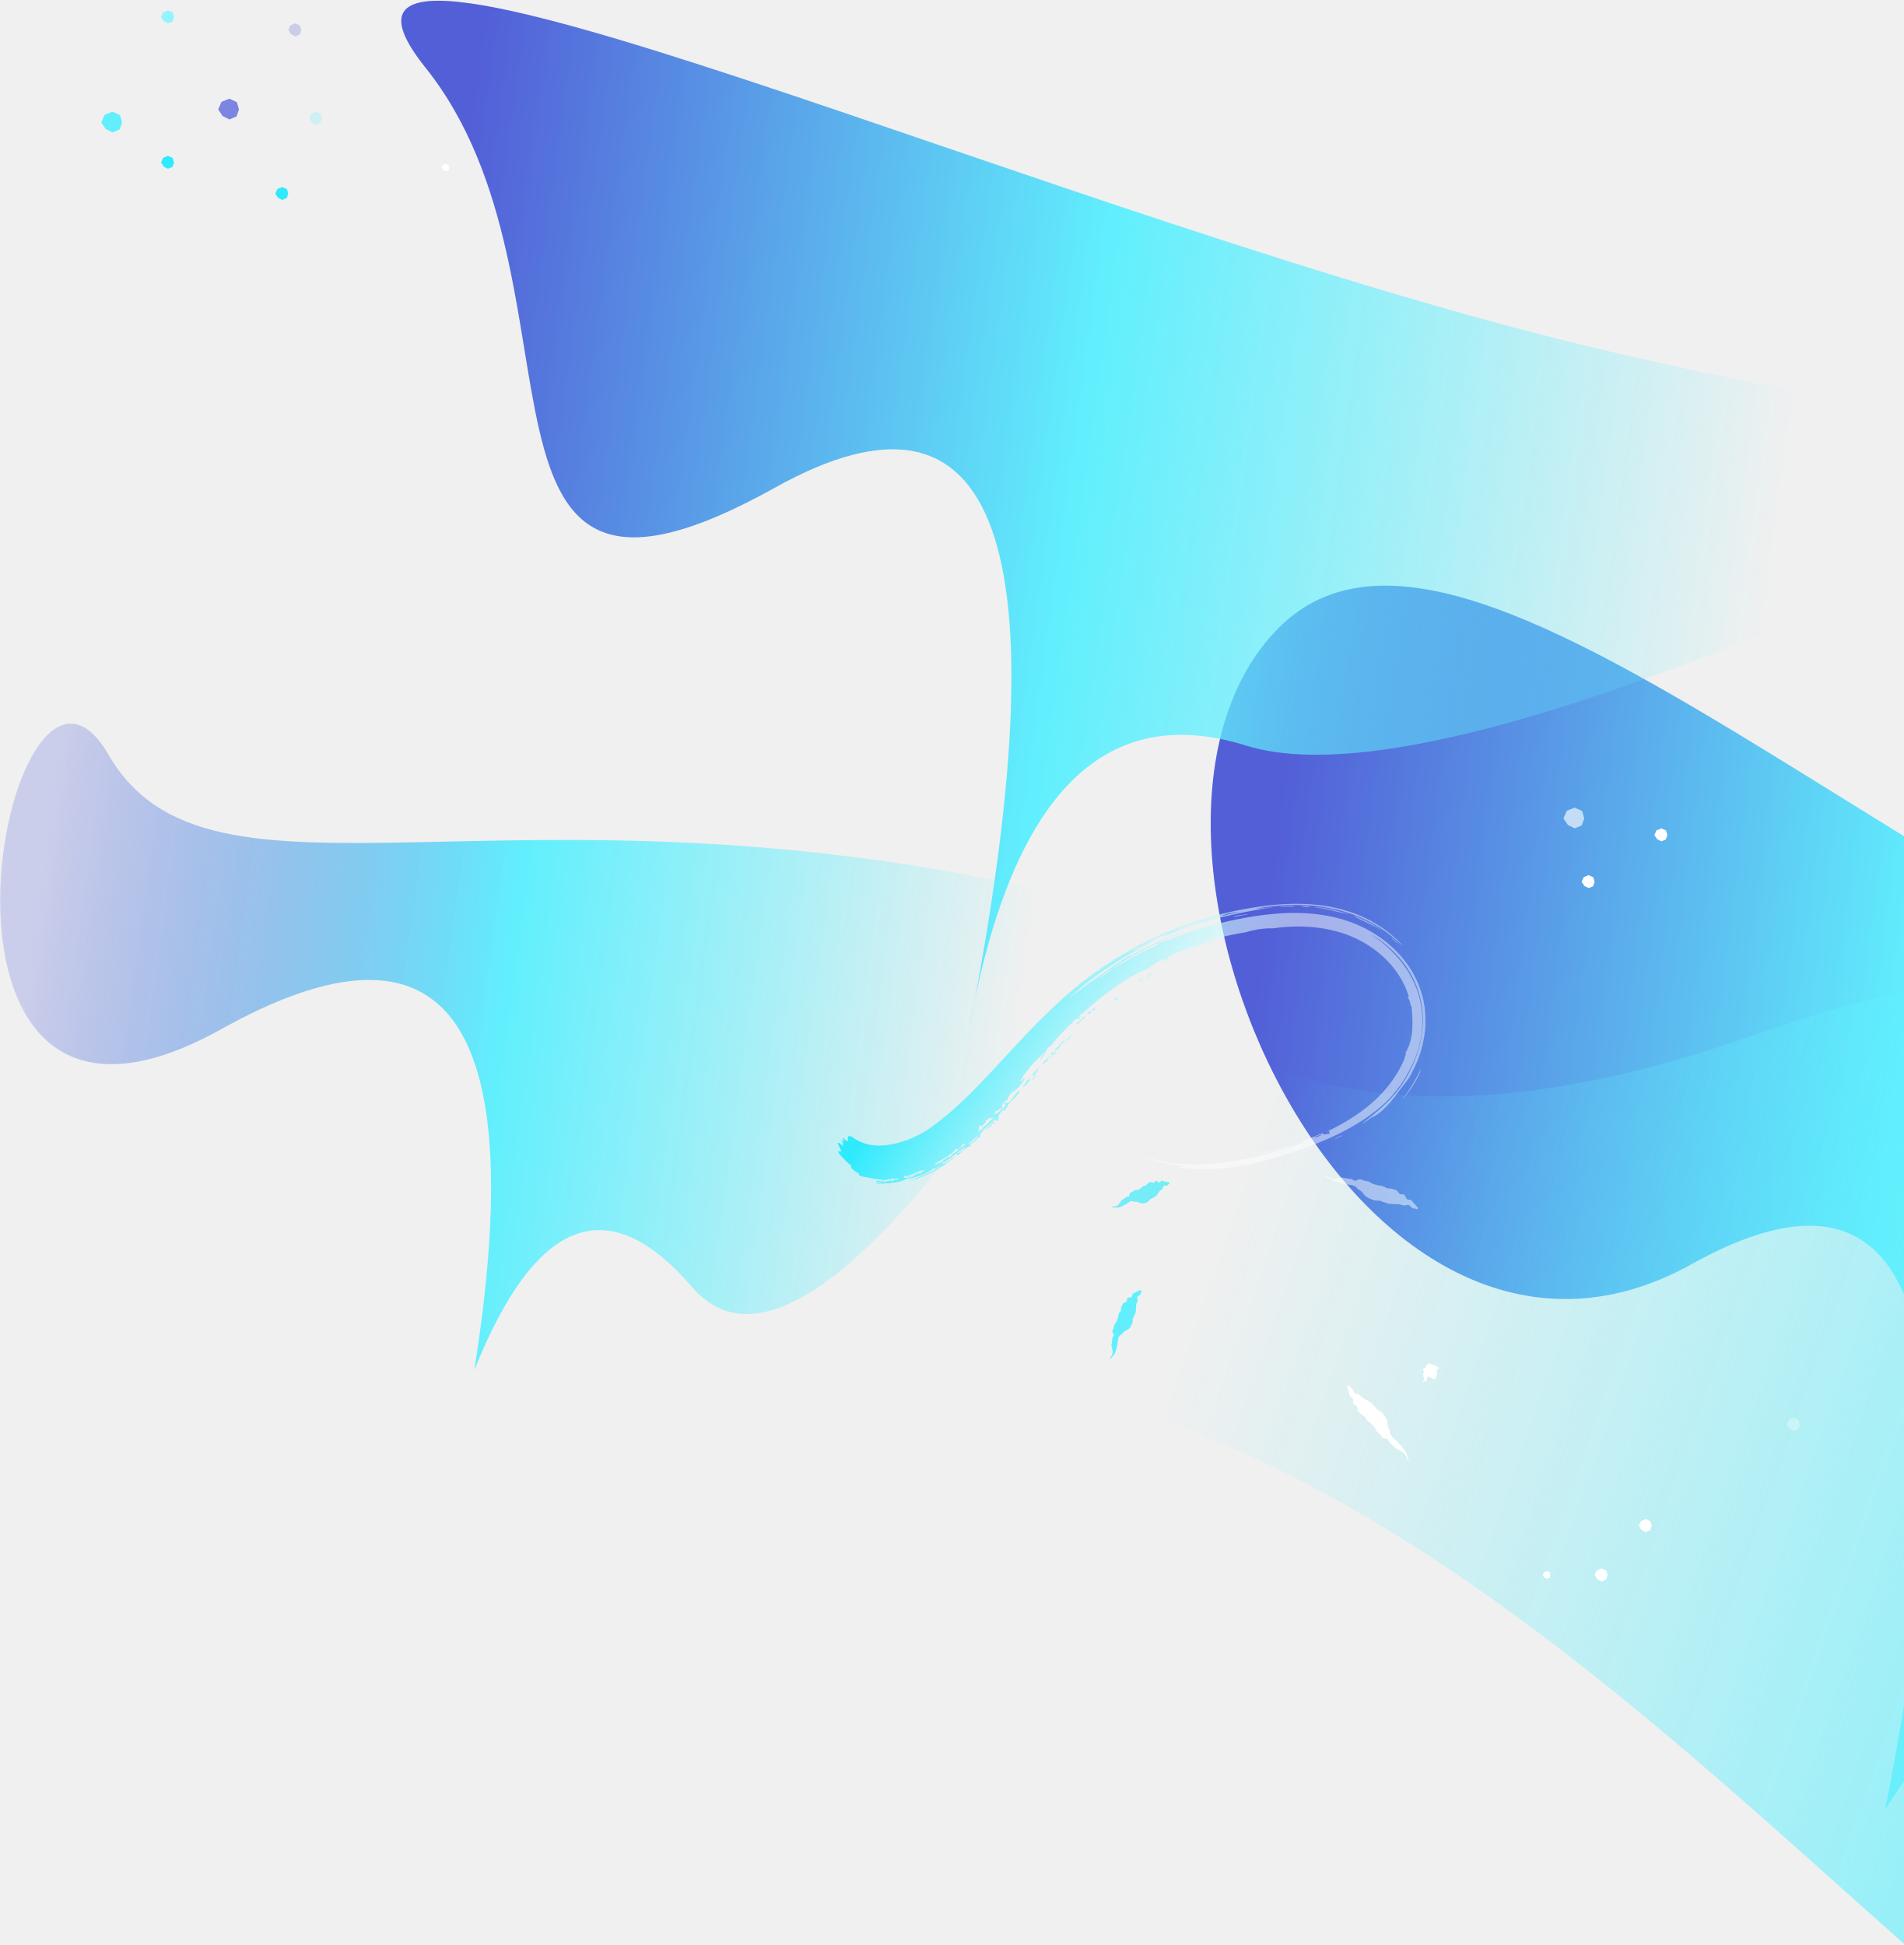
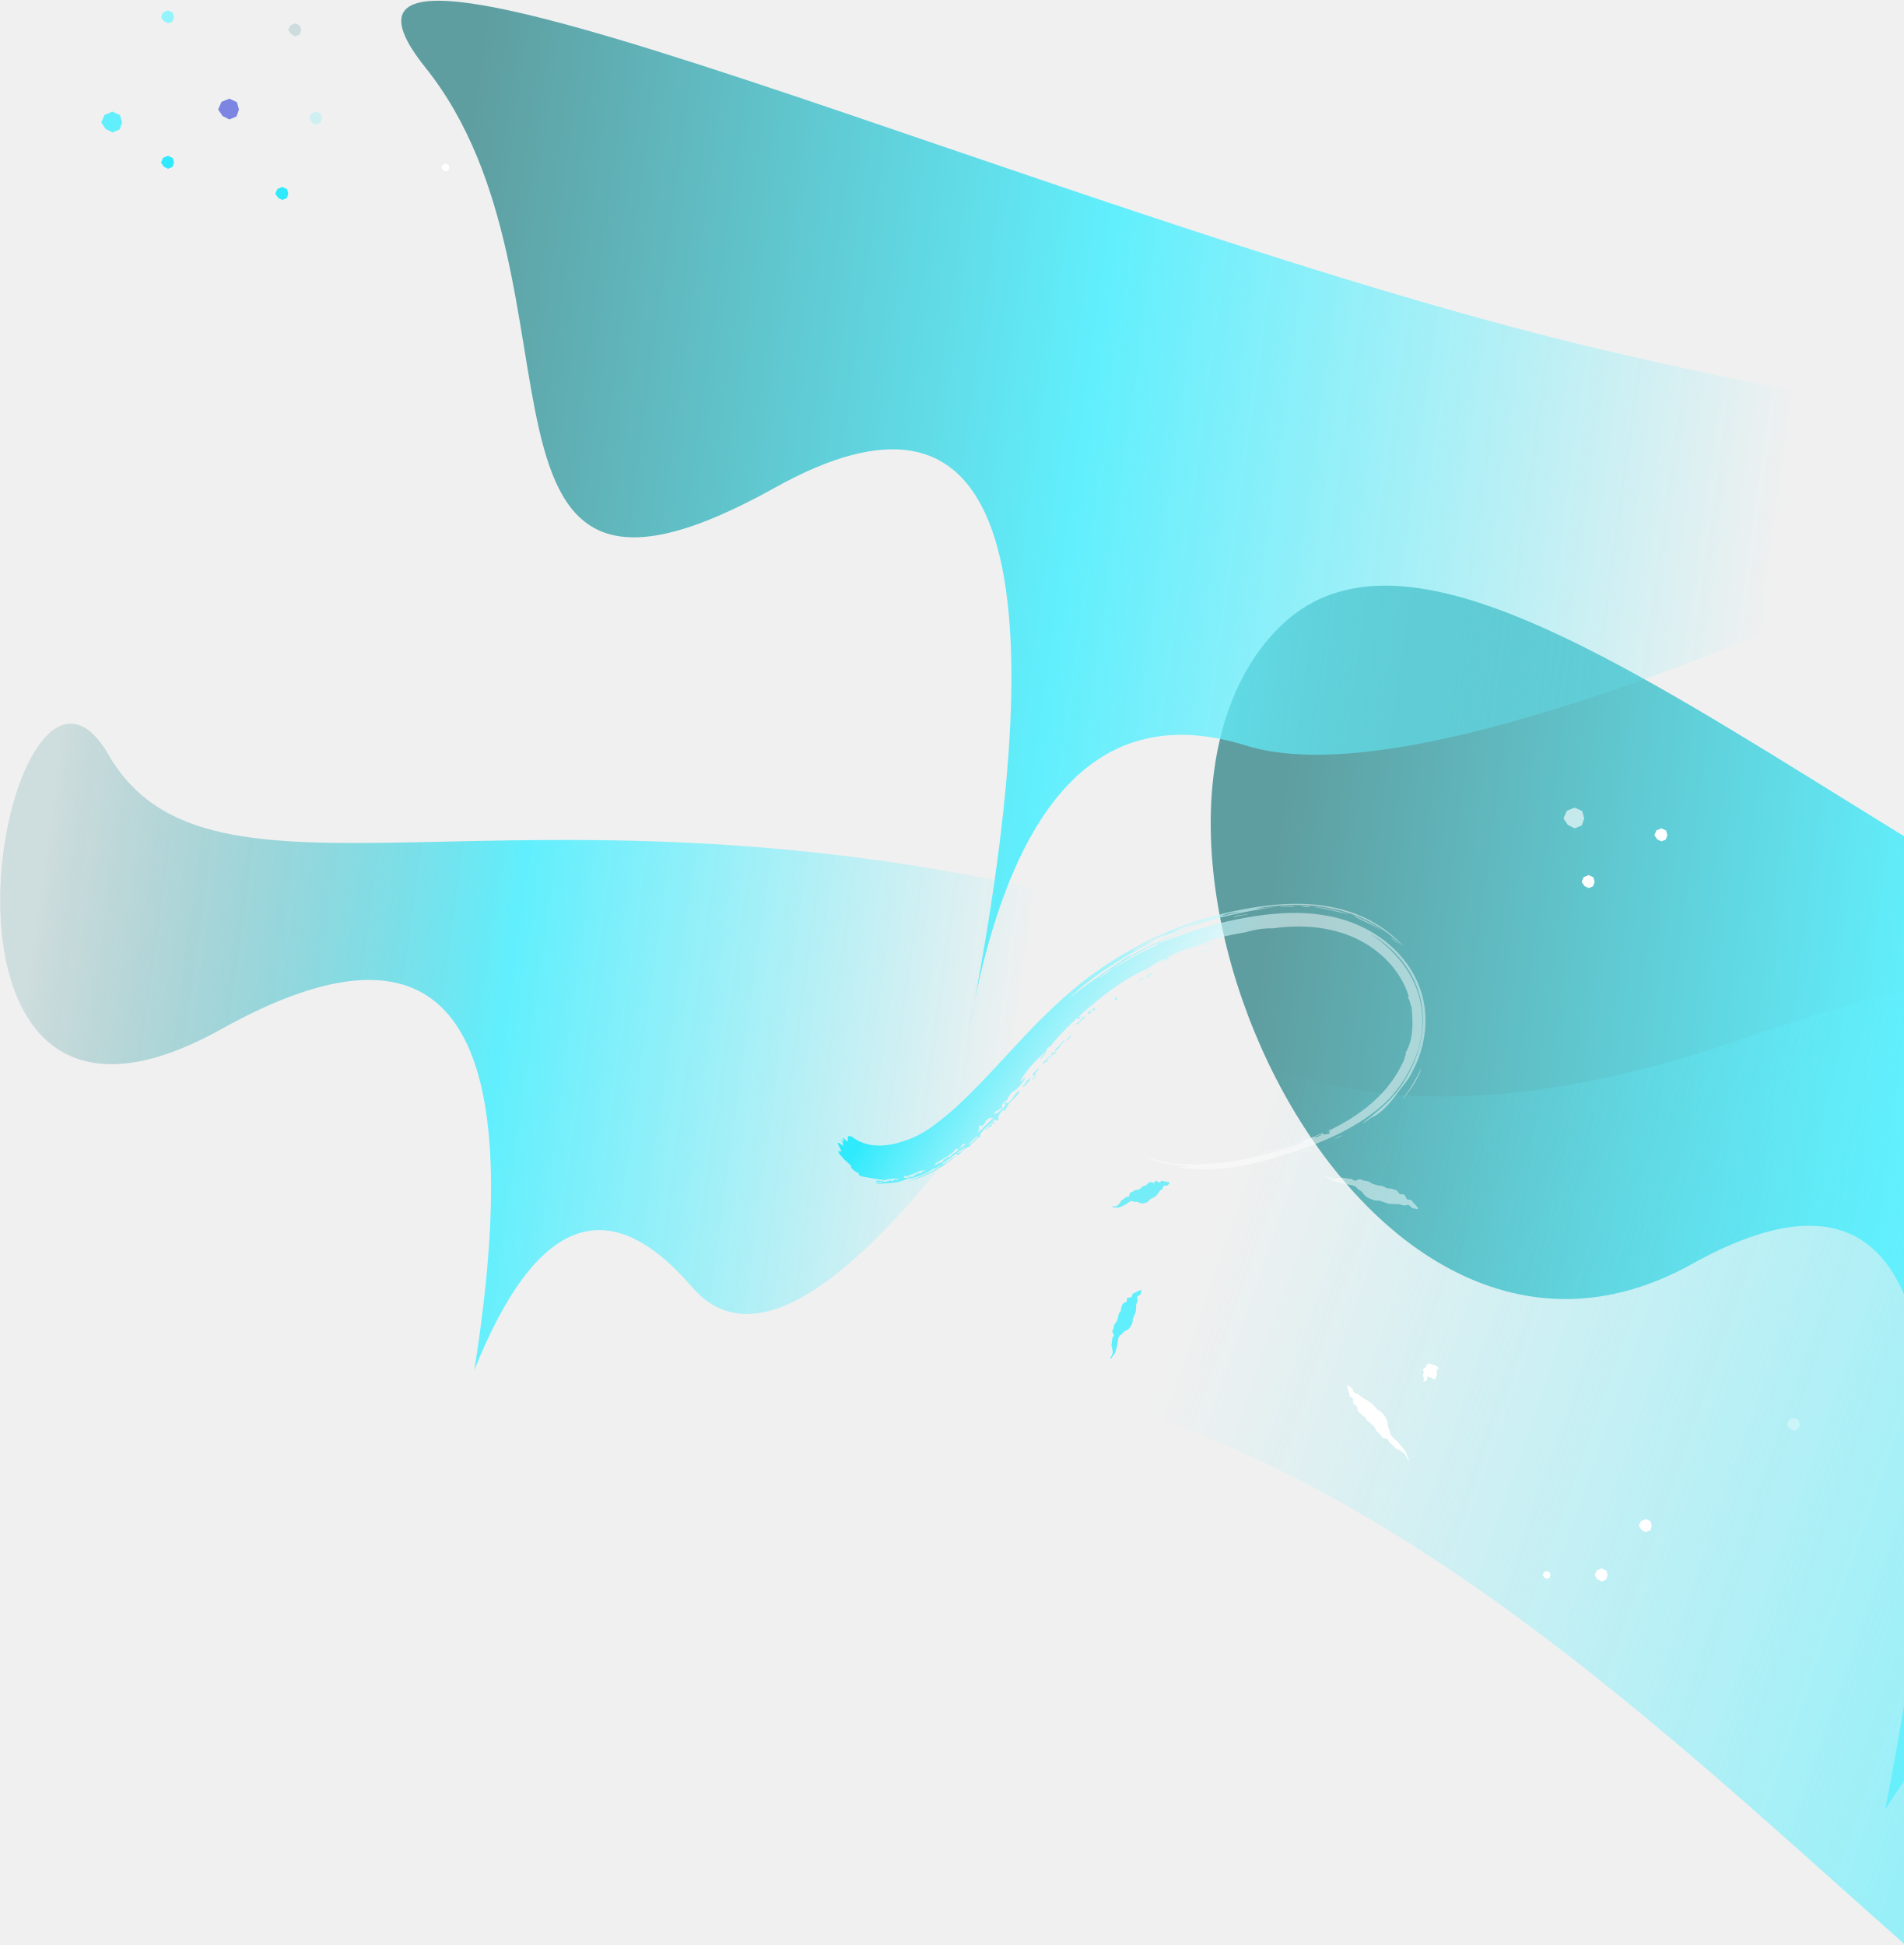
<svg xmlns="http://www.w3.org/2000/svg" width="733" height="749">
  <defs>
    <linearGradient x1="74.95%" y1="53.242%" x2="2.797%" y2="52.227%" id="a">
      <stop stop-color="#61EFFD" stop-opacity="0" offset="0%" />
      <stop stop-color="#61EFFD" offset="51.929%" />
-       <stop stop-color="#535FD7" offset="100%" />
+       <stop stop-color="cadetblue" offset="100%" />
    </linearGradient>
    <linearGradient x1="74.95%" y1="53.242%" x2="2.797%" y2="52.227%" id="b">
      <stop stop-color="#61EFFD" stop-opacity="0" offset="0%" />
      <stop stop-color="#61EFFD" offset="51.929%" />
-       <stop stop-color="#535FD7" stop-opacity=".24" offset="100%" />
+       <stop stop-color="cadetblue" stop-opacity=".24" offset="100%" />
    </linearGradient>
    <linearGradient x1="74.709%" y1="54.738%" x2="2.797%" y2="52.227%" id="c">
      <stop stop-color="#61EFFD" stop-opacity="0" offset="0%" />
      <stop stop-color="#61EFFD" offset="100%" />
    </linearGradient>
    <linearGradient x1="3.889%" y1="87.071%" x2="50%" y2="100%" id="d">
      <stop stop-color="#2FEAFC" offset="0%" />
      <stop stop-color="#FFF" stop-opacity=".48" offset="100%" />
    </linearGradient>
  </defs>
  <g fill="none" fill-rule="evenodd">
    <path d="M481.636 278.995c68.395-85.596 283.288 114.496 499.598 141.24 144.207 17.83 216.008.217 215.402-52.837l-27.273 441.597c-140.502-132.3-238.118-193.949-292.848-184.945-54.73 9.003-93.023 36.652-114.879 82.945 17.055-191.173-14.945-258.244-96-201.213-121.582 85.547-252.395-141.19-184-226.787z" fill="url(#a)" transform="rotate(6 839.799 360.69)" />
    <path d="M163.032 64.417c-75.639-76.513 250.091 34.532 466.402 61.276 144.207 17.83 230.337 13.541 258.39-12.866C689.066 243.045 561.308 302.457 504.55 291.06c-56.757-11.395-88.328 29.069-94.714 121.392 17.055-191.173-14.945-258.244-96-201.213-121.582 85.547-75.166-70.31-150.804-146.823z" fill="url(#a)" transform="rotate(6 529.928 52.472)" />
    <path d="M48.634 315.836c46.011 63.226 153.516-11.671 369.826 15.073 144.207 17.83 159.653 2.058 46.337-47.317-78.078 175.773-135.151 246.668-171.22 212.685-36.069-33.982-62.757-20.452-80.065 40.59 7.289-137.305-29.595-177.442-110.65-120.411-121.58 85.547-100.238-163.846-54.227-100.62z" fill="url(#b)" transform="rotate(6 286.017 237.5)" />
    <path d="M312.97 376.93c68.395-85.597 283.287 114.495 499.597 141.24 144.207 17.829 216.008.216 215.403-52.839l-79.92 257.496c-74.47-81.156-169.826-80.725-286.07 1.292-174.365 123.027-22.094-66.692-205.393-43.46C273.29 703.892 244.575 462.525 312.97 376.93z" fill="url(#c)" transform="rotate(-164 644.359 561.136)" />
    <path d="M416.989 422.148c-.092-.248.209-.673.073-.901.675-.18.746-.372 1.316-1.291.38.577-.898 1.106-1.389 2.192zm-1.012.11c-.757.639-1.194 2.703-2.519 2.696 1.089-1.43 1.528-2 1.374-2.702.437-.21.813-.185 1.457-1.176-.058.43-.38.98-.178 1.296-.295.297-.267.042-.134-.114zm7.37-9.568c-1.352.212 1.098-1.648 1.721-2.825-.017.296-.404.753-.072.895-.595.522-1.966 1.289-1.649 1.93zm108.472-67.015c-4.333-.065-9.052-1.347-13.518-1.092.917-.327 3.315-.294 5.983.005 2.669.29 5.579.853 7.535 1.087zM379.709 460.87c-.515.202-1.004.378-.964.035-2.478.939-3.006 1.85-5.433 2.603.258.35.665.594 1.605.439.686-.696 1.828-1.89 3.372-1.725-.063-.332.08-.637.59-.992.072.162.815-.112.83-.36zm-6.848 2.767c-2.006.387-.995 1.465.178.678.11.198.244.365 1.012.073-.026-.528-1.176-.213-1.19-.751zm18.424-10.526c.808-.272 2.799-2.057 2.506-2.623-.254.4-.911.913-1.483 1.4-.59.472-1.103.91-1.023 1.223zm3.736-3.625c1.351-1.167 3.925-3.778 2.99-3.745-.871 1.225-2.64 2.738-2.99 3.745zm-4.579 1.849c-.115.583-.634 1.248-1.334 1.938-.35.345-.746.696-1.158 1.047-.397.348-.946.717-1.411 1.065-.958.722-1.906 1.325-2.56 1.873-.648.558-1.025 1.019-.852 1.394 1.624-1.247 1.337-1.04 3.099-1.778-.827-.762 1.238-1.07 1.388-1.956.486-.32.487.035.876-.19.897-.986.516-1.213 2.373-2.177-.075-.48.464-.906 1.111-1.42.64-.521 1.418-1.105 1.877-1.824l-.221-.27c-.193.143-.377.272-.415.11-.75.805-.687 1.413-1.708 2.276-.218-.272-1.008.465-1.065-.088zm13.129-13.126c-.37-.384-1.048.095-1.545.074-.442.447-.87.905-1.335 1.338.319.449-.591 1.325-1.16 2.084-.369-.214-1.036-.011-.726-.762-.204.962-.691 2.286.259 1.938-.797.26-.5.746-.888 1.305.487-.185 3.347-3.171 1.165-1.57 2.138-1.578 2.485-2.917 4.23-4.407zm123.85-5.83c-.068.73 2.756-.991 2.799-1.296-1.321.59-1.085.453-2.799 1.297zm-87.544-53.474l-2.104 1.707c.256-.05 1.505-.945 2.69-1.914 1.181-.975 2.358-1.953 2.362-2.311-1.598 1.193-2.403 1.873-2.948 2.518zm24.973-19.628c2.483-.504 8.041-3.54 10.392-4.847a52.282 52.282 0 0 0-5.203 2.326l-2.485 1.218c-.847.428-1.733.865-2.704 1.303zm23.378-9.735c-.879.225-4.12.946-5.185 2.012.438-.203 1.255-.522 2.167-.86l2.755-.916c1.639-.541 2.501-.837.263-.236zm-8.11 99.332c-1.831-.136-4.944.006-8.239-.305-1.643-.098-3.321-.384-4.874-.681a25.678 25.678 0 0 1-4.102-1.242c1.553.34 2.933.7 4.246.902 1.315.18 2.55.426 3.797.5 1.247.082 2.512.238 3.866.222 1.36.026 2.821.04 4.458-.066-.066-.396-1.718.009-2.441-.115 5.046-.088 9.531-.72 13.636-1.536 4.106-.826 7.844-1.848 11.414-2.966 7.131-2.292 13.543-4.894 20.636-8.203 1.05-.627.399-.832.729-1.12a132.308 132.308 0 0 0 7.144-3.68c.063.996 1.427.21 2.299.104.982-.434-.657-.565.318-1.005-.245-.294-1.035.179-1.858.672 4.467-2.775 10.038-6.448 15.265-11.661 2.589-2.576 5.135-5.611 7.239-8.976 2.107-3.354 3.851-7.015 5.003-10.877-.25-.373.802-2.355.076-2.136 1.358-2.807 1.791-5.863 1.732-8.94-.066-3.093-.602-6.202-1.315-9.52-.284 1.063-.374-1.58-1.462-2.704-.427-1.01-.08-.535.161-.528-2.378-5.78-6.518-10.661-11.275-14.224-4.769-3.591-10.161-5.984-15.568-7.276-5.372-1.275-10.613-1.551-15.356-1.266-4.752.277-9.023 1.063-12.703 1.99-3.066.234-6.351.976-10.216 2.584-6.442 1.738-13.599 4.117-18.602 7.792-.246-.217.13-.422.537-.628-2.861 1.02-7.54 3.29-10.63 5.39-.722.41.637.163.418.77-.635.435-2.232.99-2.178 1.41-1.748.327 1.83-1.08.944-1.347-2.344.855-4.385 2.56-6.118 4.22-4.926 2.698-9.829 6.46-14.088 10.362-4.279 3.892-7.904 7.92-10.773 10.942-.127.789 1.388-.897.636.11-.489.393-.391.583-.267.764-1.02.887-.269-.481-1.133-.082-4.431 5.444-6.543 7.84-9.007 12.064.046-1.067-.42.476-.979.606-.561 1.4-.575 2.555-2.134 4.417-.498-.315 1.217-2.004 1.452-3.078-3.256 3.909-6.176 7.302-8.468 12.494.801.204 1.255-1.87 1.825-1.342-1.159 2.382-2.244 4.067-4.158 5.658-.083-.194.389-.634.218-.79.173.293-2.518 3.256-1.78 3.869-1.558 1.009-2.37 2.312-1.868 3.354-.857.584-1.886 1.734-2.554 1.715-.184.414.37.227-.411 1.173 1.621-.496 2.134-1.493 4.116-3.871.233-.743-.385-.05-.648-.59 1.199-1.103.682.2 1.901-.8 1.796-2.297 1.423-2.716 3.404-4.934.446 1.412-2.104 3.708-3.392 5.449-.138.655-1.208 2.553-1.128 2.534-.105.659-.677.459-.644-.08-2.235 2.765-1.724 3.362-1.59 4.242-.91.662-1.269.536-1.29-.186-.457.636-1.038 1.313-1.639 1.998-.61.68-1.268 1.354-1.826 2.019-1.116 1.33-1.919 2.582-1.571 3.556-.376.18-.574-.03-1.116.523.069 1.088-2.452 1.97-2.296 3.385-1.674.389-3.205 2.802-4.51 4.004l-.525-.704a43.884 43.884 0 0 0-2.434 2.28c-.87.76-1.72 1.568-2.692 2.298.832.006 1.672-.717 2.572-1.538.866-.827 1.581-1.748 2.542-2.378-1.873 2.324-4.598 4.75-7.438 6.693-2.886 1.979-6.061 3.74-9.967 5.279l3.276-1.694c1.017-.584 2.056-1.084 3.024-1.686.977-.59 1.973-1.152 2.933-1.831.48-.332.969-.67 1.469-1.013l1.464-1.152c-1.146.158-1.798 1.474-2.877 1.37-.984.968-2.873 2.289-4.885 3.293-.997.513-2.008.96-2.931 1.255-.914.307-1.676.533-2.22.552-1.319 1.323-5.772 2.442-10.872 2.957-2.026-.416 1.726-.345 1.748-.662-.171-.576-2.739.459-2.278-.41 2.66.044 2.514-.173 3.382.366-.011-.78 1.489-.223 1.561-.98 1.13-.16 1.026.155 1.111.429.302-.534.419-1.125 2.442-1.072-.159-.49-1.335-.392-2.515-.121-1.205.24-2.491.59-2.636.868-.664.005-1.411-.046-2.175-.088-.769-.05-1.523-.042-2.327-.104-1.626-.151-3.213-.201-4.762-.375-1.331-.376-1.174-.776-.963-1.166-.127.082-.478.05-.927-.16a9.098 9.098 0 0 1-1.427-.834c-.907-.65-1.487-1.335-.747-1.316-.831-.55-1.469-1.095-2.03-1.491-.55-.427-1.044-.721-1.455-1.106-.816-.753-1.65-1.405-2.573-2.718 1.632.934-.262-.47 1.466.177-.095-.64-1.187-2.045-1.715-3.072.333-.783 1.718.862 2.355.784-1.495-1.675 1.052.012-1.33-2.278.856.328 2.037 1.279.694-.536.282-.67 1.512 1.14 1.933.855.398-.477-.292-1.497.157-1.926.215-.393.804.33.951-.25l1.207.73c.401.239.873.4 1.299.599.448.172.842.41 1.317.522l1.372.38c1.85.404 3.725.563 5.621.35.933-.033 1.886-.263 2.815-.408.468-.098.938-.241 1.404-.354a11.56 11.56 0 0 0 1.393-.406c1.858-.543 3.682-1.39 5.478-2.223a39.036 39.036 0 0 0 7.83-5.17l.891-.763.919-.863 1.843-1.72c1.224-1.156 2.385-2.417 3.586-3.613 4.691-4.976 9.051-10.491 13.4-16.218 5.272-6.896 11.266-15.271 17.314-22.704 5.157-6.36 10.135-12.026 15.388-17.01a144.014 144.014 0 0 1 16.238-13.405c5.745-4.051 11.915-7.878 19.115-11.42 7.194-3.545 15.385-6.901 25.227-9.633 7.868-2.167 17.19-4.203 27.467-3.908 2.555.069 5.16.302 7.764.727 1.302.187 2.6.476 3.899.755 1.325.337 2.649.667 3.932 1.1a47.358 47.358 0 0 1 7.432 3.07 45.032 45.032 0 0 1 6.702 4.168c1.919 1.422 2.708 2.238 2.903 2.422.185.205-.267-.13-.998-.693-.721-.583-1.776-1.276-2.721-1.953l-2.252-1.431c-4.448-2.635-8.964-4.528-13.58-5.734-4.588-1.218-8.989-1.772-13.346-1.916-8.699-.273-16.912 1.095-25.133 3.418 1.982-.254 5.8-1.083 8.385-1.695a178.5 178.5 0 0 0-10.789 2.967c-1.817.557-3.659 1.113-5.492 1.748-1.848.592-3.684 1.264-5.522 1.935-7.355 2.678-14.53 5.987-20.754 9.52.247-.69 1.196-.825 2.631-1.766-5.082 2.054-8.383 4.85-13.906 8.203.93-.163 1.817-.741 2.878-1.493 1.056-.753 2.278-1.702 3.925-2.465.547-.297 1.261-.82 1.451-.63l-1.364.782c-5.484 3.684-10.949 7.624-15.984 11.828-5.028 4.19-9.65 8.673-13.392 13.17 2.967-3.09 6.453-6.217 10.084-9.408 3.647-3.192 7.545-6.364 11.442-9.678-.113.263-.218.52.195.292 7.26-5.185 14.689-9.335 21.868-12.838-9.501 5.044-19.079 10.787-28.008 18.278 4.748-3.06 9.377-7.128 15.769-10.552.758-.34.519-.584.416-.844 4.679-2.054 9.187-4.546 13.67-6.552a164.894 164.894 0 0 1 12.847-5.007c4.33-1.416 8.614-2.7 13.05-3.733 8.843-2.04 18.381-3.272 28.489-1.794 2.502.353 5.051.928 7.614 1.704a46.498 46.498 0 0 1 7.469 2.977c4.86 2.4 9.483 5.742 13.458 10.169a38.381 38.381 0 0 1 5.216 7.532c1.461 2.779 2.633 5.836 3.304 8.988.684 3.144 1.027 6.389.903 9.585a45.58 45.58 0 0 1-1.348 9.45c-.558 2.03-1.202 3.92-2.247 6.563a19.986 19.986 0 0 1-.698 1.538c-.273.5-.574.992-.871 1.487-.582.997-1.249 1.936-1.802 2.906-1.447 2.437-2.909 5.028-4.682 7.24-1.717 2.19-3.545 3.995-5.49 4.996-1.043 1.169-3.911 3.335-2.672 2.132 2.42-2.371 4.754-4.681 6.832-7.027 2.124-2.411 3.935-4.844 5.336-7.221 2.89-5.008 5.004-10.462 6.021-16.263.522-2.893.692-5.887.585-8.884-.1-3.001-.661-6.021-1.502-8.933-1.749-5.863-5.038-11.05-8.971-15.03a42.83 42.83 0 0 0-6.294-5.274 47.523 47.523 0 0 0-6.857-3.834c3.908 2.084 7.702 4.57 11.09 7.719 1.721 1.534 3.28 3.304 4.76 5.136 1.427 1.89 2.759 3.88 3.834 6.037 2.213 4.287 3.418 9.048 3.738 13.582a37.872 37.872 0 0 1-1.298 12.82c-1 3.636-2.529 7.499-4.474 11.015-1.925 3.517-4.286 6.706-6.552 9.102-5.098 5.399-10.928 9.73-16.88 13.338-5.973 3.613-12.062 6.542-18.12 9.196-6.095 2.67-12.473 5.102-19.22 6.818-6.726 1.718-13.885 2.7-21.142 2.25 1.64-.423 2.921-.46 3.703-.612zm-76.598-9.11c.432-.52 1.178.204.23.77-.05-.153.145-.398.019-.521-1.455 1.005.145.874-.987 1.734.204-1.172-.711.715-1.799 1.483.741-1.352 1.819-2.45 2.537-3.465zm13.547-20.431c.6-.27.864-1.275 1.884-2.245-.232 1.299-1.295 2.293-1.314 3.203-.871.656-.595-.638-.57-.958zm4.367-4.924c.175-.258.274-.22.368-.166.172-.617-.389-1.367.64-1.844.324.312-.865 1.31-.035 1.399-.426.598-.762.85-.973.61zm-.804 1.228c-.675.433.258-1.946.872-2.125.396.4-.752 1.493-.872 2.125zm3.198-5.402l.399.343c-.449.464-1.047 1.498-1.211.878.441-.482.335-.723.812-1.221zm5.609-6.65c.295-.26.423.054.744-.296-.024.576-1.375 1.682-1.304 2.218-.946.445.053-1.32.82-1.685l-.26-.236zm-1.433 2.114c-.525.388-2.344 2.512-1.989 3.068-.672.159-.747.35-1.316 1.258-.535-.11.201-.778-.06-1.01 1.611-1.043 2.212-3.66 3.365-3.316zm17.174-18.447c.976-.972.876.358 1.331.502-.845.658-1.522-.047-1.331-.502zm10.468-8.975c-.291.518-.976 1.088-1.924 1.693-.042-.49 1.464-1.612 1.924-1.693zm-21.115 17.159c-.037.235-.068.468.114.628-1.041-.1-2.638 4.22-3.168 2.49.741-.148 1.182-.844 1.597-1.553.427-.697.834-1.398 1.457-1.565zm24.705-19.646c-.504.755-2.172 1.827-3.205 3.073.333-.523.81-1.065.732-1.536 1.292-.62 1.591-1.444 2.473-1.537zm-22.073 16.608c.278-.132.557-.27.92-.615.519.172-.289.75-.055 1.009-.569.308-1.109.188-.865-.394zm-1.721 1.889c-.304-.225.854-.978 1.187-1.395.113.349-.27.853.076 1.133-.906.729-.892.062-1.263.262zm44.598-29.883c-.233.785-2.876 1.419-3.852 2.165.468-1.156 2.041-1.085 3.852-2.165zm.553-2.651c-.215.248-.232.51-.096.786-.698.252-1.381.537-2.066.82-.037-.913 1.279-.781 2.162-1.606zm26.012 79.694c3.078-1.791 9.08-3.365 15.613-6.697-2.928 1.848-10.578 4.818-15.613 6.697zm16.275-2.553c1.834-1.148 3.026-1.67 3.169-1.64.141.039-.778.648-3.169 1.64zm11.918-6.195c1.532-1.208 2.699-1.915 2.912-1.945.209-.044-.536.649-2.912 1.945zm-47.199-81.135c.036-.811 3.369-1.193 4.817-1.74.927-.057-.128.219-1.492.58-1.368.354-3.017.887-3.325 1.16zm22.931-6.693c-.418.283-1.561.375-2.716.453-1.137.109-2.285.21-2.662.538-.555-.2.645-.49 2.067-.694 1.423-.204 3.062-.32 3.311-.297zm2.54-.533c.366-.05.41.049.441.154 6.346-.55.084.906-.441-.154zm39.097 11.024c-2.015-1.28-3.331-2.222-3.479-2.418-.15-.196.941.276 3.479 2.418zm-6.99-4.508c-.75-.402-1.734-.8-2.791-1.263-1.076-.411-2.229-.883-3.386-1.276-2.295-.844-4.547-1.535-5.801-2.29 2.091.544 4.465 1.374 6.642 2.224 2.159.898 4.102 1.86 5.336 2.605zm15.025 62.455c-.951 1.64-.669 1.285.022.254.698-1.025 1.694-2.798 2.266-3.904 1.584-2.907 2.921-6.612 2.894-7.681-.3.806-.624 1.746-1.008 2.729-.413.962-.822 2.009-1.296 3.022a75.44 75.44 0 0 1-2.878 5.58z" fill="url(#d)" transform="rotate(6 465.273 232.939)" />
-     <path fill-opacity=".24" fill="#535FD7" d="M113.696 9l1.812.833.492 1.765-.579 1.68-1.725.722-1.624-.82L111 11.599l.81-1.837z" />
+     <path fill-opacity=".24" fill="cadetblue" d="M113.696 9l1.812.833.492 1.765-.579 1.68-1.725.722-1.624-.82L111 11.599l.81-1.837z" />
    <path fill="#61EFFD" d="M43.314 43l2.899 1.334.787 2.823-.926 2.688L43.314 51l-2.6-1.31L39 47.156l1.295-2.94z" />
    <path fill="#7C85E1" d="M88.314 38l2.899 1.334.787 2.823-.926 2.688L88.314 46l-2.6-1.31L84 42.156l1.295-2.94z" />
    <path fill="#2FEAFC" d="M108.696 72l1.812.833.492 1.765-.579 1.68-1.725.722-1.624-.82L106 74.599l.81-1.837zm-44-12l1.812.833.492 1.765-.579 1.68-1.725.722-1.624-.82L62 62.599l.81-1.837z" />
    <path fill="#93F4FE" d="M64.696 4l1.812.833L67 6.598l-.579 1.68L64.696 9l-1.624-.82L62 6.599l.81-1.837z" />
    <path fill-opacity=".24" fill="#61EFFD" d="M121.696 43l1.812.833.492 1.765-.579 1.68-1.725.722-1.624-.82L119 45.599l.81-1.837z" />
    <path fill="#FFF" d="M171.618 63l1.087.5.295 1.059-.347 1.008-1.035.433-.975-.492-.643-.95.486-1.101zm445.078 541l1.812.833.492 1.765-.579 1.68-1.725.722-1.624-.82-1.072-1.582.81-1.837z" />
    <path fill-opacity=".32" fill="#FFF" d="M690.696 546l1.812.833.492 1.765-.579 1.68-1.725.722-1.624-.82-1.072-1.582.81-1.837z" />
    <path fill="#FFF" d="M633.696 585l1.812.833.492 1.765-.579 1.68-1.725.722-1.624-.82-1.072-1.582.81-1.837z" />
    <path fill-opacity=".64" fill="#FFF" d="M606.314 311l2.899 1.334.787 2.823-.926 2.688-2.76 1.155-2.6-1.31-1.714-2.533 1.295-2.94z" />
    <path fill="#FFF" d="M639.696 319l1.812.833.492 1.765-.579 1.68-1.725.722-1.624-.82-1.072-1.582.81-1.837zm-28 18l1.812.833.492 1.765-.579 1.68-1.725.722-1.624-.82-1.072-1.582.81-1.837zm-16.078 268l1.087.5.295 1.059-.347 1.008-1.035.433-.975-.492-.643-.95.486-1.101z" />
    <path d="M427.409 523.063c.18-.377.52-.694.646-1.09.124-.396.326-.765.411-1.176.086-.412-.274-.997-.22-1.423.055-.426-.328-1.023-.297-1.462.03-.438.19-.825.208-1.27.02-.442.122-.854.139-1.3.015-.447.585-.668.604-1.115.018-.446-.65-1.18-.616-1.624.036-.442.425-.737.487-1.17.068-.49.187-.961.336-1.42.152-.457.699-.738.887-1.177.188-.441.263-.933.451-1.374.188-.44.14-.991.288-1.45.147-.453.605-.758.792-1.19.187-.431.033-1.027.26-1.442.228-.413.272-.917.543-1.31.268-.394 1.13-.489 1.444-.857.283-.33-.055-.98.283-1.284.337-.304 1.34-.258 1.704-.542.363-.286.062-.924.435-1.204.374-.28 1.037-.4 1.4-.682.362-.283 1.037-.393 1.36-.692.098-.09.713.246.63.344-.306.36-.264.908-.497 1.306-.236.399-.988.526-1.164.958-.177.432.207 1.149.08 1.603-.129.452-.402.83-.501 1.298-.1.466.007 1.033-.081 1.502-.086.47-.047 1.001-.136 1.468-.09.466-.431.812-.536 1.27-.105.459-.439.808-.575 1.25-.14.449.069 1.059-.11 1.487-.176.43-.32.876-.57 1.271-.252.396-.48.805-.836 1.153s-1.007.567-1.502.856c-.498.29-.76.684-1.076 1.053-.319.372-1.02.577-1.212 1.005-.19.429-.274.903-.389 1.362-.116.458-.065.985-.156 1.453-.08.42-.216.817-.317 1.228-.103.41-.174.831-.316 1.224-.14.394-.218.813-.408 1.188-.19.375-.556.682-.806 1.035-.25.353-.395.747-.723 1.073-.032.031-.363-.095-.344-.133" fill="#61EFFD" />
    <path d="M428.286 464.538c.342-.047.727.07 1.057-.033.33-.101.68-.138.994-.295.317-.157.503-.77.802-.965.3-.198.465-.845.75-1.067.286-.218.607-.322.884-.566.275-.246.58-.393.847-.651.267-.256.728.054.997-.2.269-.251.274-1.222.536-1.463.261-.245.658-.125.924-.356a5.4 5.4 0 0 1 .953-.645c.327-.184.816.032 1.162-.116.346-.144.633-.427.972-.583.341-.156.57-.558.883-.77.306-.207.763-.089 1.085-.265.324-.175.483-.69.821-.823.34-.138.58-.468.938-.568.356-.097 1.01.377 1.392.306.342-.065.362-.735.725-.756.364-.018 1.094.624 1.485.63.391.006.402-.662.793-.653.39.006.952.299 1.336.28.385-.018.958.268 1.33.213.111-.017.48.58.376.61-.382.116-.558.569-.899.754-.34.189-.987-.151-1.294.082-.307.233-.308 1.006-.606 1.273-.296.266-.665.4-.951.687-.287.287-.469.777-.754 1.076-.287.298-.518.708-.814 1-.296.293-.723.32-1.035.582-.313.262-.73.305-1.064.521-.338.223-.52.798-.881.981-.363.176-.714.386-1.11.488-.393.103-.79.208-1.228.193-.44-.018-.995-.34-1.486-.52-.492-.178-.883-.108-1.3-.114-.423-.005-.977-.405-1.344-.283-.37.12-.707.338-1.054.53-.344.195-.643.542-.99.748-.312.182-.638.32-.961.468-.322.152-.636.336-.97.448-.336.112-.659.272-1.01.325-.351.052-.749-.08-1.117-.104-.368-.024-.708.065-1.092-.039-.038-.01-.117-.354-.082-.36" fill-opacity=".64" fill="#2FEAFC" />
    <path d="M510.24 452.562c.503.218.947.597 1.47.761.524.164 1.022.401 1.561.521.54.12 1.244-.208 1.796-.123.552.085 1.262-.272 1.823-.213.561.06 1.076.245 1.642.288.566.043 1.101.175 1.668.211.57.036.937.636 1.505.675.567.04 1.384-.63 1.946-.58.562.051.996.465 1.55.538.628.083 1.24.217 1.84.381.6.164 1.053.734 1.64.936.587.202 1.218.28 1.806.478.588.198 1.264.147 1.867.298.594.15 1.071.626 1.65.814.58.188 1.284.021 1.85.25.564.228 1.198.261 1.75.533.548.27.877 1.16 1.413 1.475.482.284 1.2-.087 1.662.251.462.337.67 1.382 1.123 1.751.453.368 1.163.022 1.613.397.45.376.788 1.064 1.244 1.424.456.361.793 1.06 1.263 1.381.142.097-.089.76-.237.678-.543-.3-1.214-.229-1.783-.452-.569-.224-.946-1.008-1.536-1.172-.589-.164-1.38.265-1.986.145-.605-.12-1.159-.39-1.773-.482-.615-.093-1.303.031-1.922-.05-.618-.082-1.28-.036-1.899-.123-.617-.087-1.142-.444-1.752-.553-.61-.109-1.138-.455-1.734-.6-.604-.15-1.338.063-1.93-.129-.59-.19-1.195-.349-1.758-.617-.563-.269-1.136-.52-1.658-.9s-.93-1.065-1.397-1.59c-.467-.529-1.019-.812-1.548-1.157-.533-.346-.918-1.084-1.497-1.3-.579-.216-1.196-.328-1.803-.469-.605-.14-1.27-.12-1.886-.242-.55-.109-1.083-.27-1.623-.405s-1.094-.238-1.62-.41c-.527-.175-1.076-.29-1.584-.517-.507-.225-.947-.628-1.43-.918-.482-.29-1.007-.473-1.46-.84-.046-.037.082-.366.133-.344" fill-opacity=".48" fill="#FFF" />
    <path d="M542.14 562.339c-.26-.468-.378-1.03-.687-1.468-.307-.439-.56-.915-.915-1.32-.356-.407-1.1-.548-1.488-.926-.39-.379-1.164-.487-1.573-.846-.408-.362-.717-.79-1.145-1.135-.43-.341-.776-.744-1.218-1.075-.439-.332-.398-1.022-.835-1.356-.436-.335-1.478-.201-1.904-.534-.429-.332-.55-.902-.968-1.242a12.872 12.872 0 0 1-1.302-1.244c-.408-.433-.48-1.136-.859-1.596-.375-.462-.87-.827-1.255-1.279-.386-.453-.978-.731-1.41-1.141-.425-.404-.579-1.04-.978-1.465-.4-.427-1.08-.605-1.444-1.058-.368-.452-.897-.76-1.234-1.24-.333-.48-.194-1.394-.508-1.901-.284-.457-1.071-.45-1.318-.936-.245-.49.057-1.497-.17-2.014-.225-.52-1.012-.504-1.236-1.023-.227-.518-.216-1.27-.466-1.774-.246-.505-.242-1.263-.521-1.744-.085-.145.407-.644.503-.51.355.491.988.701 1.401 1.134.415.433.393 1.295.845 1.686.45.39 1.346.35 1.825.722.477.372.848.847 1.342 1.204.495.357 1.157.558 1.664.91.504.353 1.101.623 1.6.986.501.362.78.923 1.254 1.31.475.387.767.934 1.203 1.355.444.424 1.182.602 1.596 1.06.405.46.841.9 1.184 1.414.345.51.691 1.026.934 1.615.243.59.225 1.382.328 2.07.104.69.416 1.211.663 1.782.25.573.16 1.392.517 1.877.354.488.79.916 1.207 1.36.416.443.963.793 1.39 1.235.38.396.724.817 1.074 1.235.354.416.737.813 1.057 1.253.319.44.68.853.95 1.327.268.475.378 1.052.578 1.57.202.515.5.969.632 1.527.013.057-.287.242-.313.195m5.62-30.76c.109-.045.328.042.401-.047.073-.09.194-.12.237-.244.043-.125-.22-.617-.201-.771.019-.153-.262-.668-.261-.843.002-.174.09-.245.08-.433-.01-.188.041-.303.027-.496-.014-.193.355.073.342-.118-.012-.191-.504-.96-.508-1.14-.004-.181.239-.066.25-.23.012-.184.06-.326.128-.446.067-.118.411.095.504.008.094-.088.103-.278.194-.368.091-.091.013-.385.073-.514.058-.126.338.016.423-.08.085-.093-.07-.478.042-.54.113-.06.092-.281.234-.308.14-.027.701.453.871.462.154.008-.135-.52.055-.467.19.052.859.684 1.069.762.211.077-.061-.432.155-.35.216.085.642.424.847.495.206.07.639.417.819.457.053.01.5.55.456.552-.16.004-.069.31-.177.377-.109.066-.596-.324-.664-.21-.068.116.264.712.226.862-.039.15-.179.179-.199.352-.02.173.107.52.094.702-.012.182.062.468.046.645-.016.178-.215.136-.246.295-.03.16-.221.127-.277.256-.058.13.13.556.044.652-.086.096-.148.22-.287.254-.138.033-.264.08-.478.022-.215-.058-.635-.367-.948-.547-.315-.18-.464-.161-.654-.192-.192-.032-.649-.385-.752-.31-.103.074-.135.235-.187.37-.052.137.006.406-.033.559-.035.137-.105.23-.157.346-.052.116-.083.258-.161.34-.079.085-.118.217-.232.258-.114.04-.349-.064-.507-.076-.158-.012-.243.064-.454-.012a1.98 1.98 0 0 1-.234-.284" fill="#FFF" />
  </g>
</svg>
